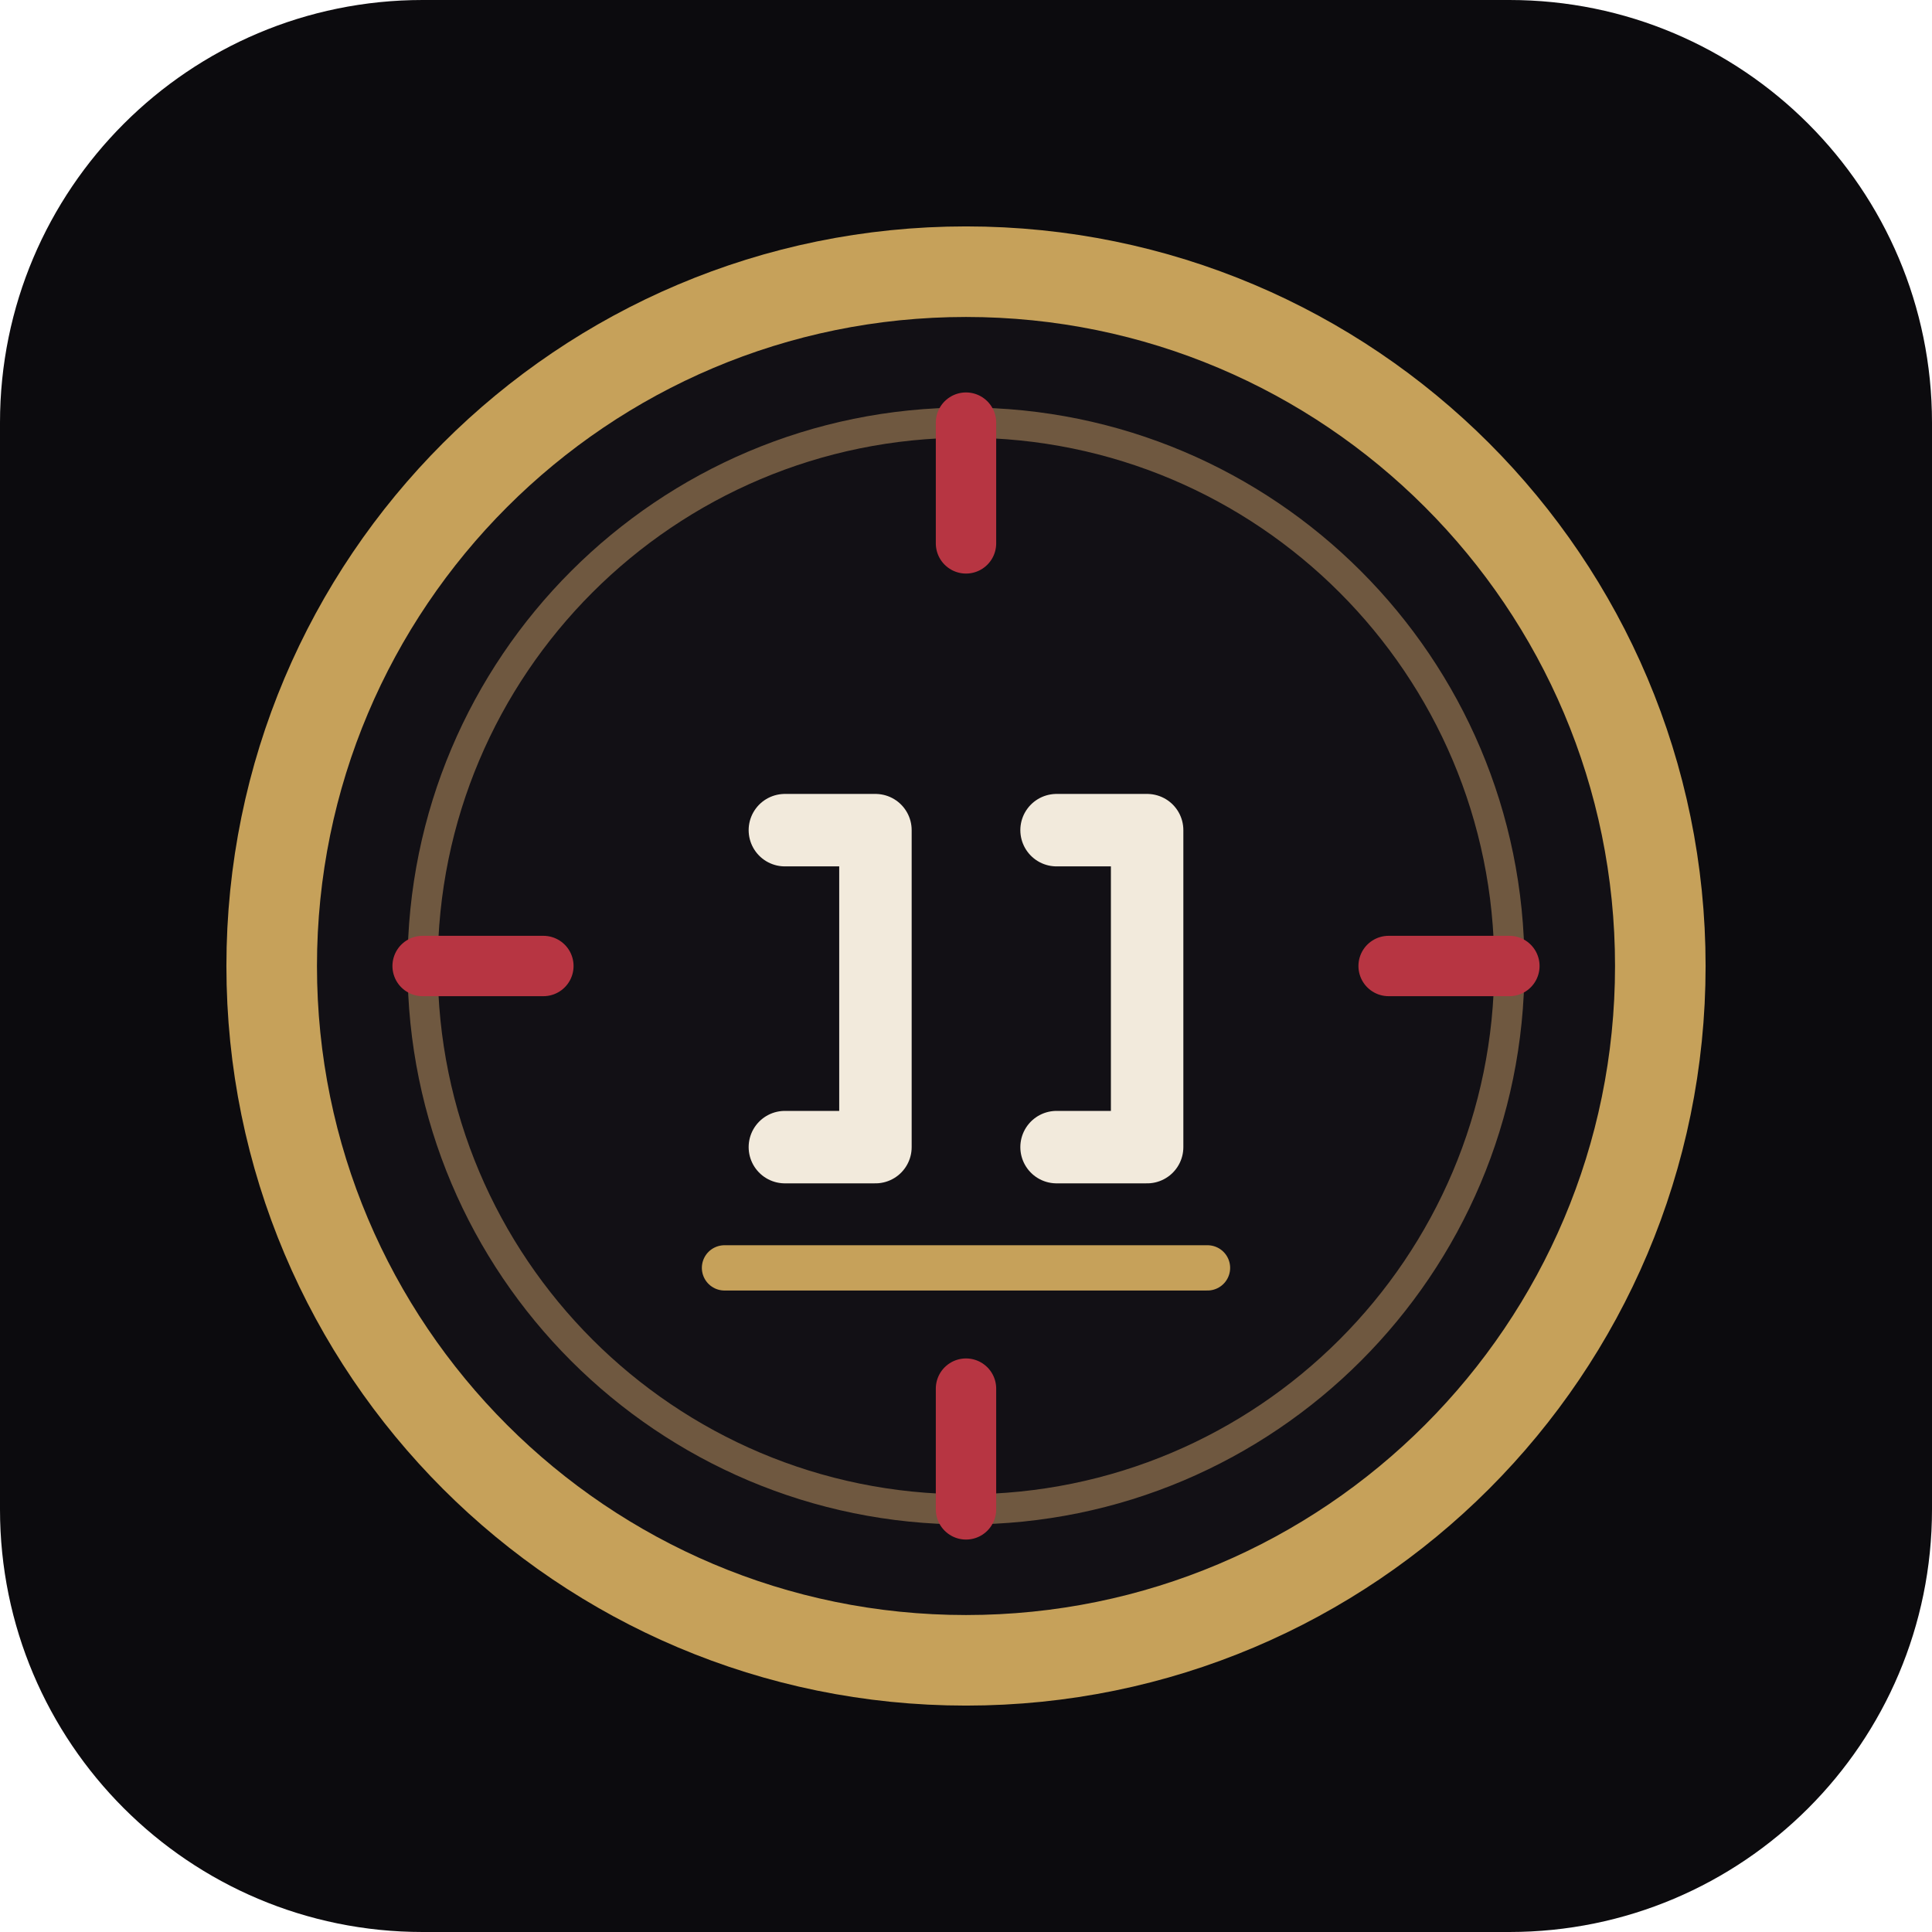
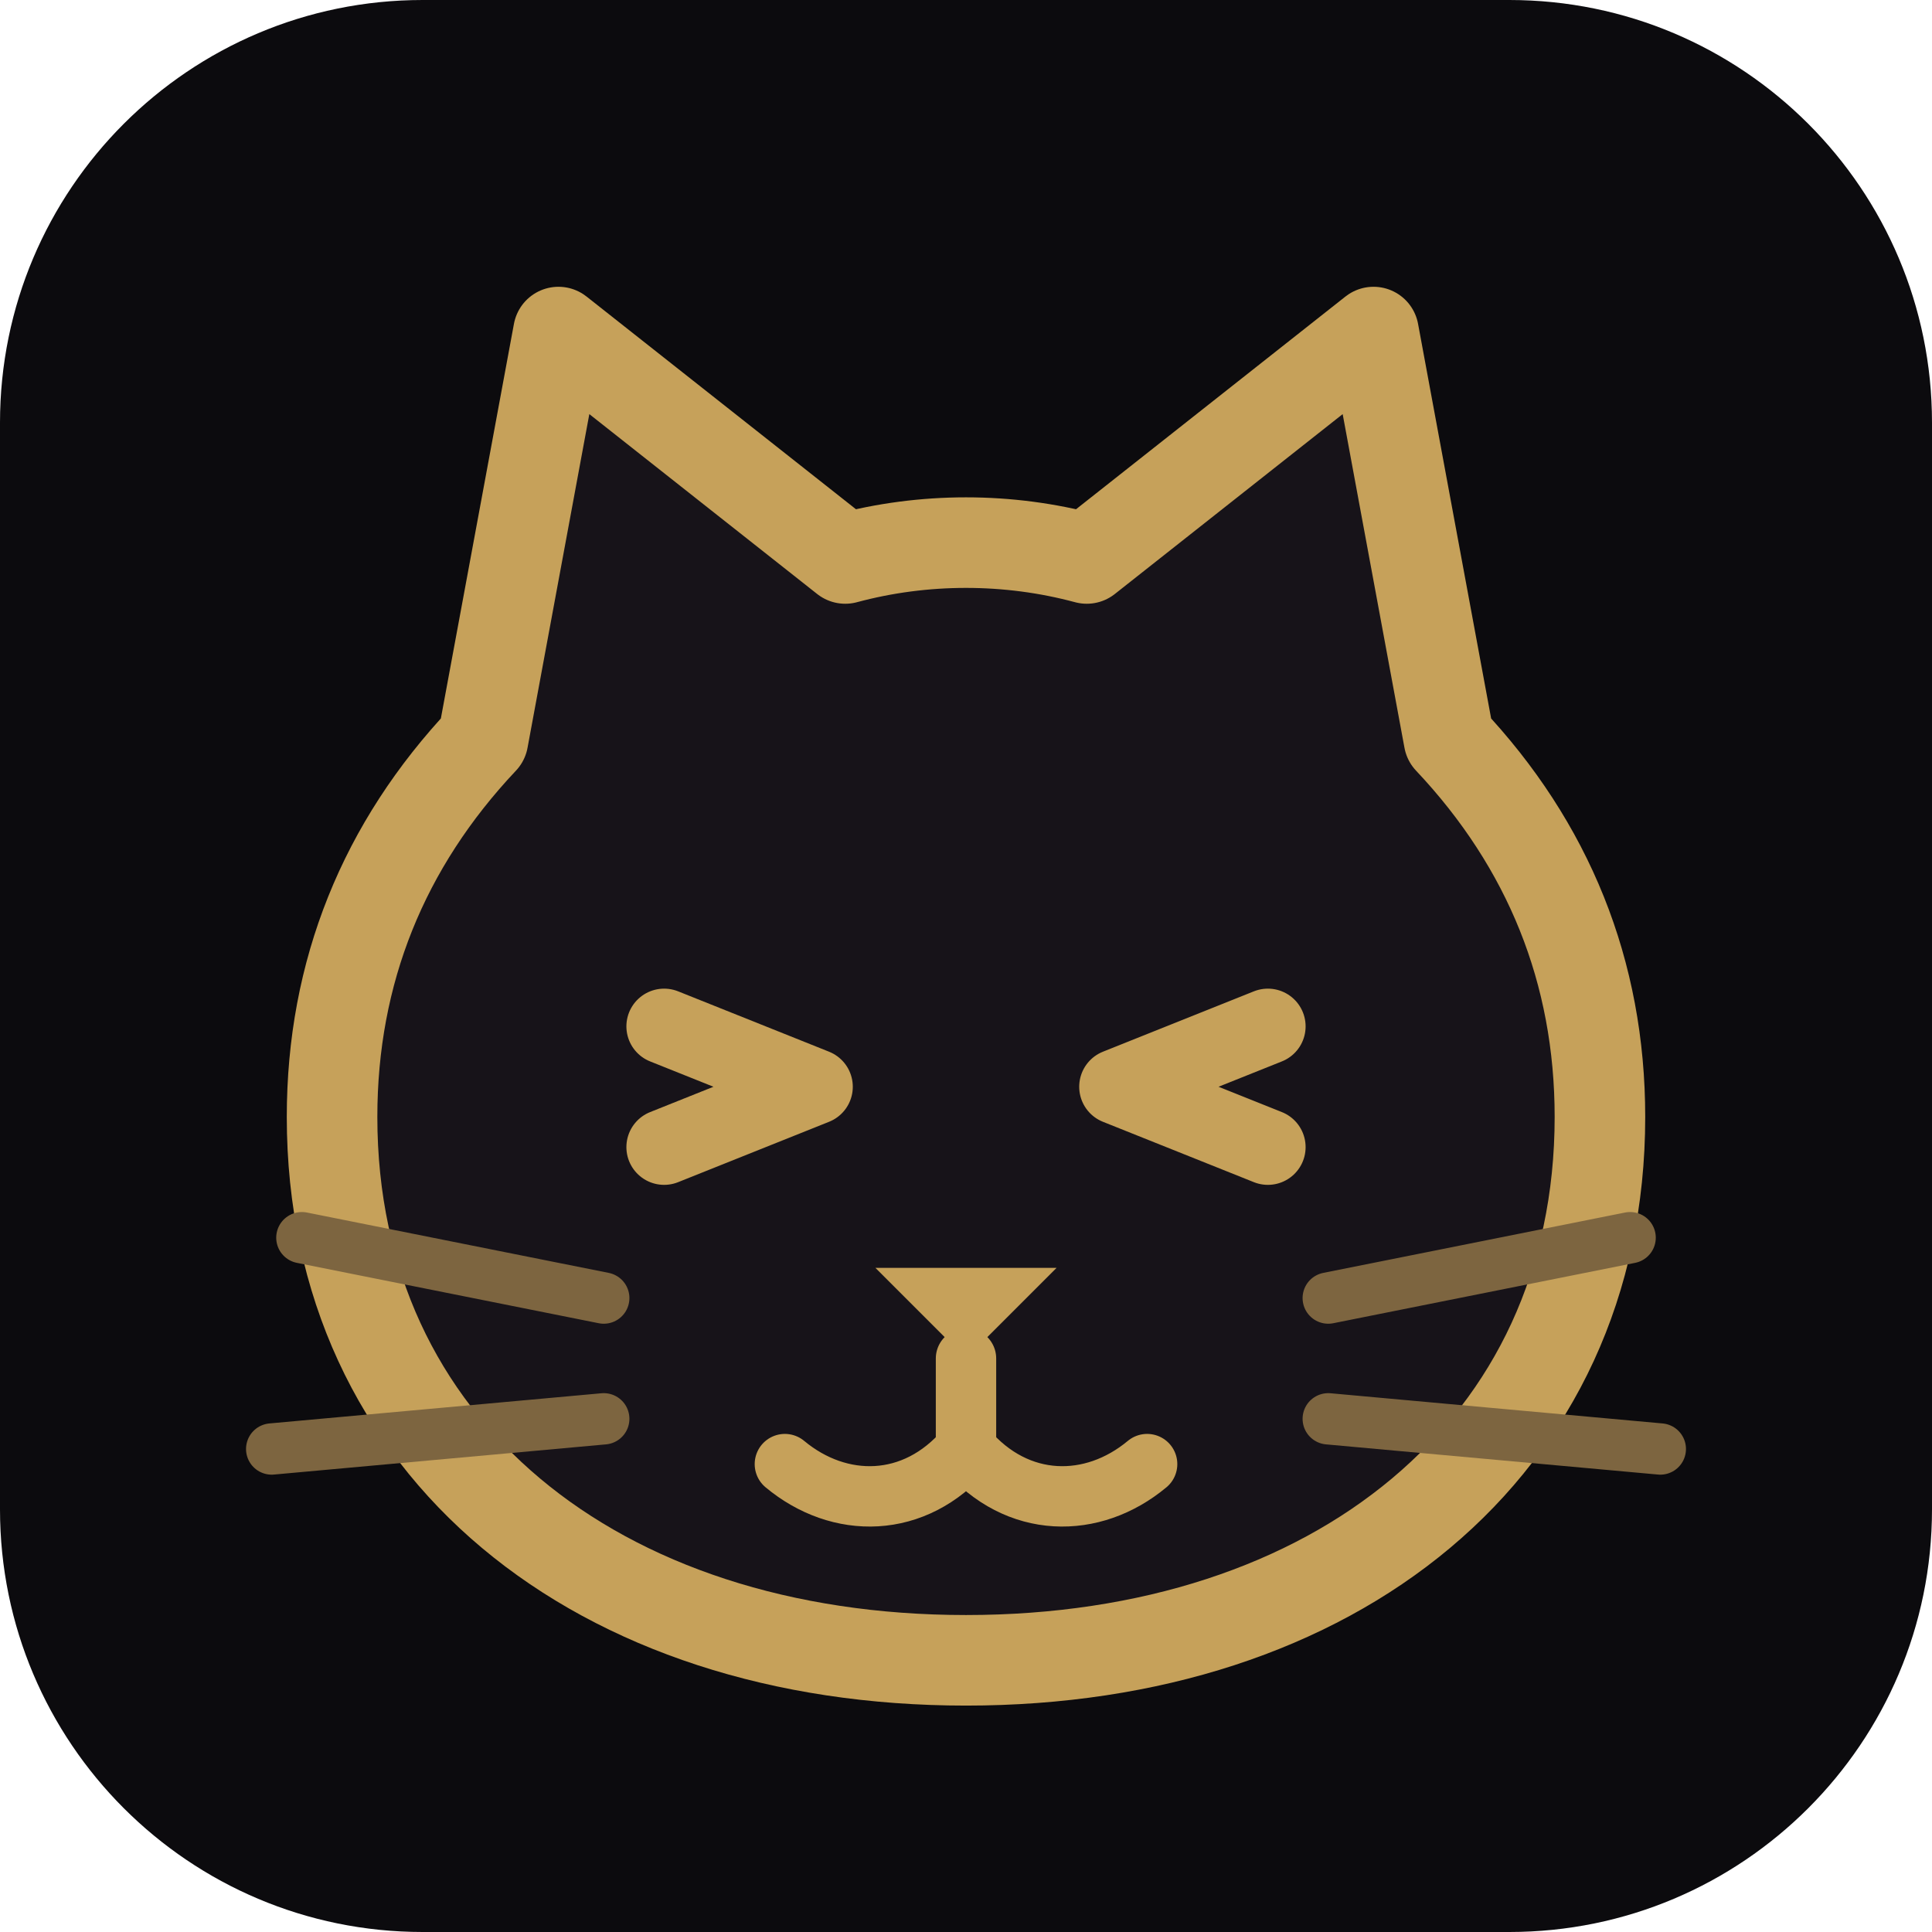
<svg xmlns="http://www.w3.org/2000/svg" width="64" height="64" viewBox="0 0 64 64" fill="none">
  <rect width="64" height="64" rx="14" fill="#0C0B0E" />
-   <circle cx="32" cy="32" r="23" fill="#121015" stroke="#C6A15A" stroke-width="3" />
-   <circle cx="32" cy="32" r="18" stroke="#6F5840" />
-   <path d="M32 14V18M32 46V50M14 32H18M46 32H50" stroke="#B73542" stroke-width="2" stroke-linecap="round" />
-   <path d="M26 27.5H29V38M35 27.5H38V38M26 38H29M35 38H38" stroke="#F2EADC" stroke-width="2.4" stroke-linecap="round" stroke-linejoin="round" />
-   <path d="M24 42H40" stroke="#C6A15A" stroke-width="1.5" stroke-linecap="round" />
+   <path d="M16 24.5L18.5 11L28 18.5C30.6 17.8 33.4 17.8 36 18.5L45.5 11L48 24.5C51.3 28 53 32.2 53 37C53 48 44.2 55 32 55C19.8 55 11 48 11 37C11 32.2 12.7 28 16 24.5Z" fill="#171319" stroke="#C6A15A" stroke-width="3" stroke-linejoin="round" />
+   <path d="M22 34L27 36L22 38M42 34L37 36L42 38" stroke="#C6A15A" stroke-width="2.5" stroke-linecap="round" stroke-linejoin="round" />
+   <path d="M29 42H35L32 45L29 42Z" fill="#C6A15A" />
+   <path d="M32 45V48M32 48C30.3 50 27.8 50 26 48.5M32 48C33.7 50 36.2 50 38 48.5" stroke="#C6A15A" stroke-width="2" stroke-linecap="round" />
+   <path d="M20 43L10 41M20 47L9 48M44 43L54 41M44 47L55 48" stroke="#7D6540" stroke-width="1.7" stroke-linecap="round" />
</svg>
